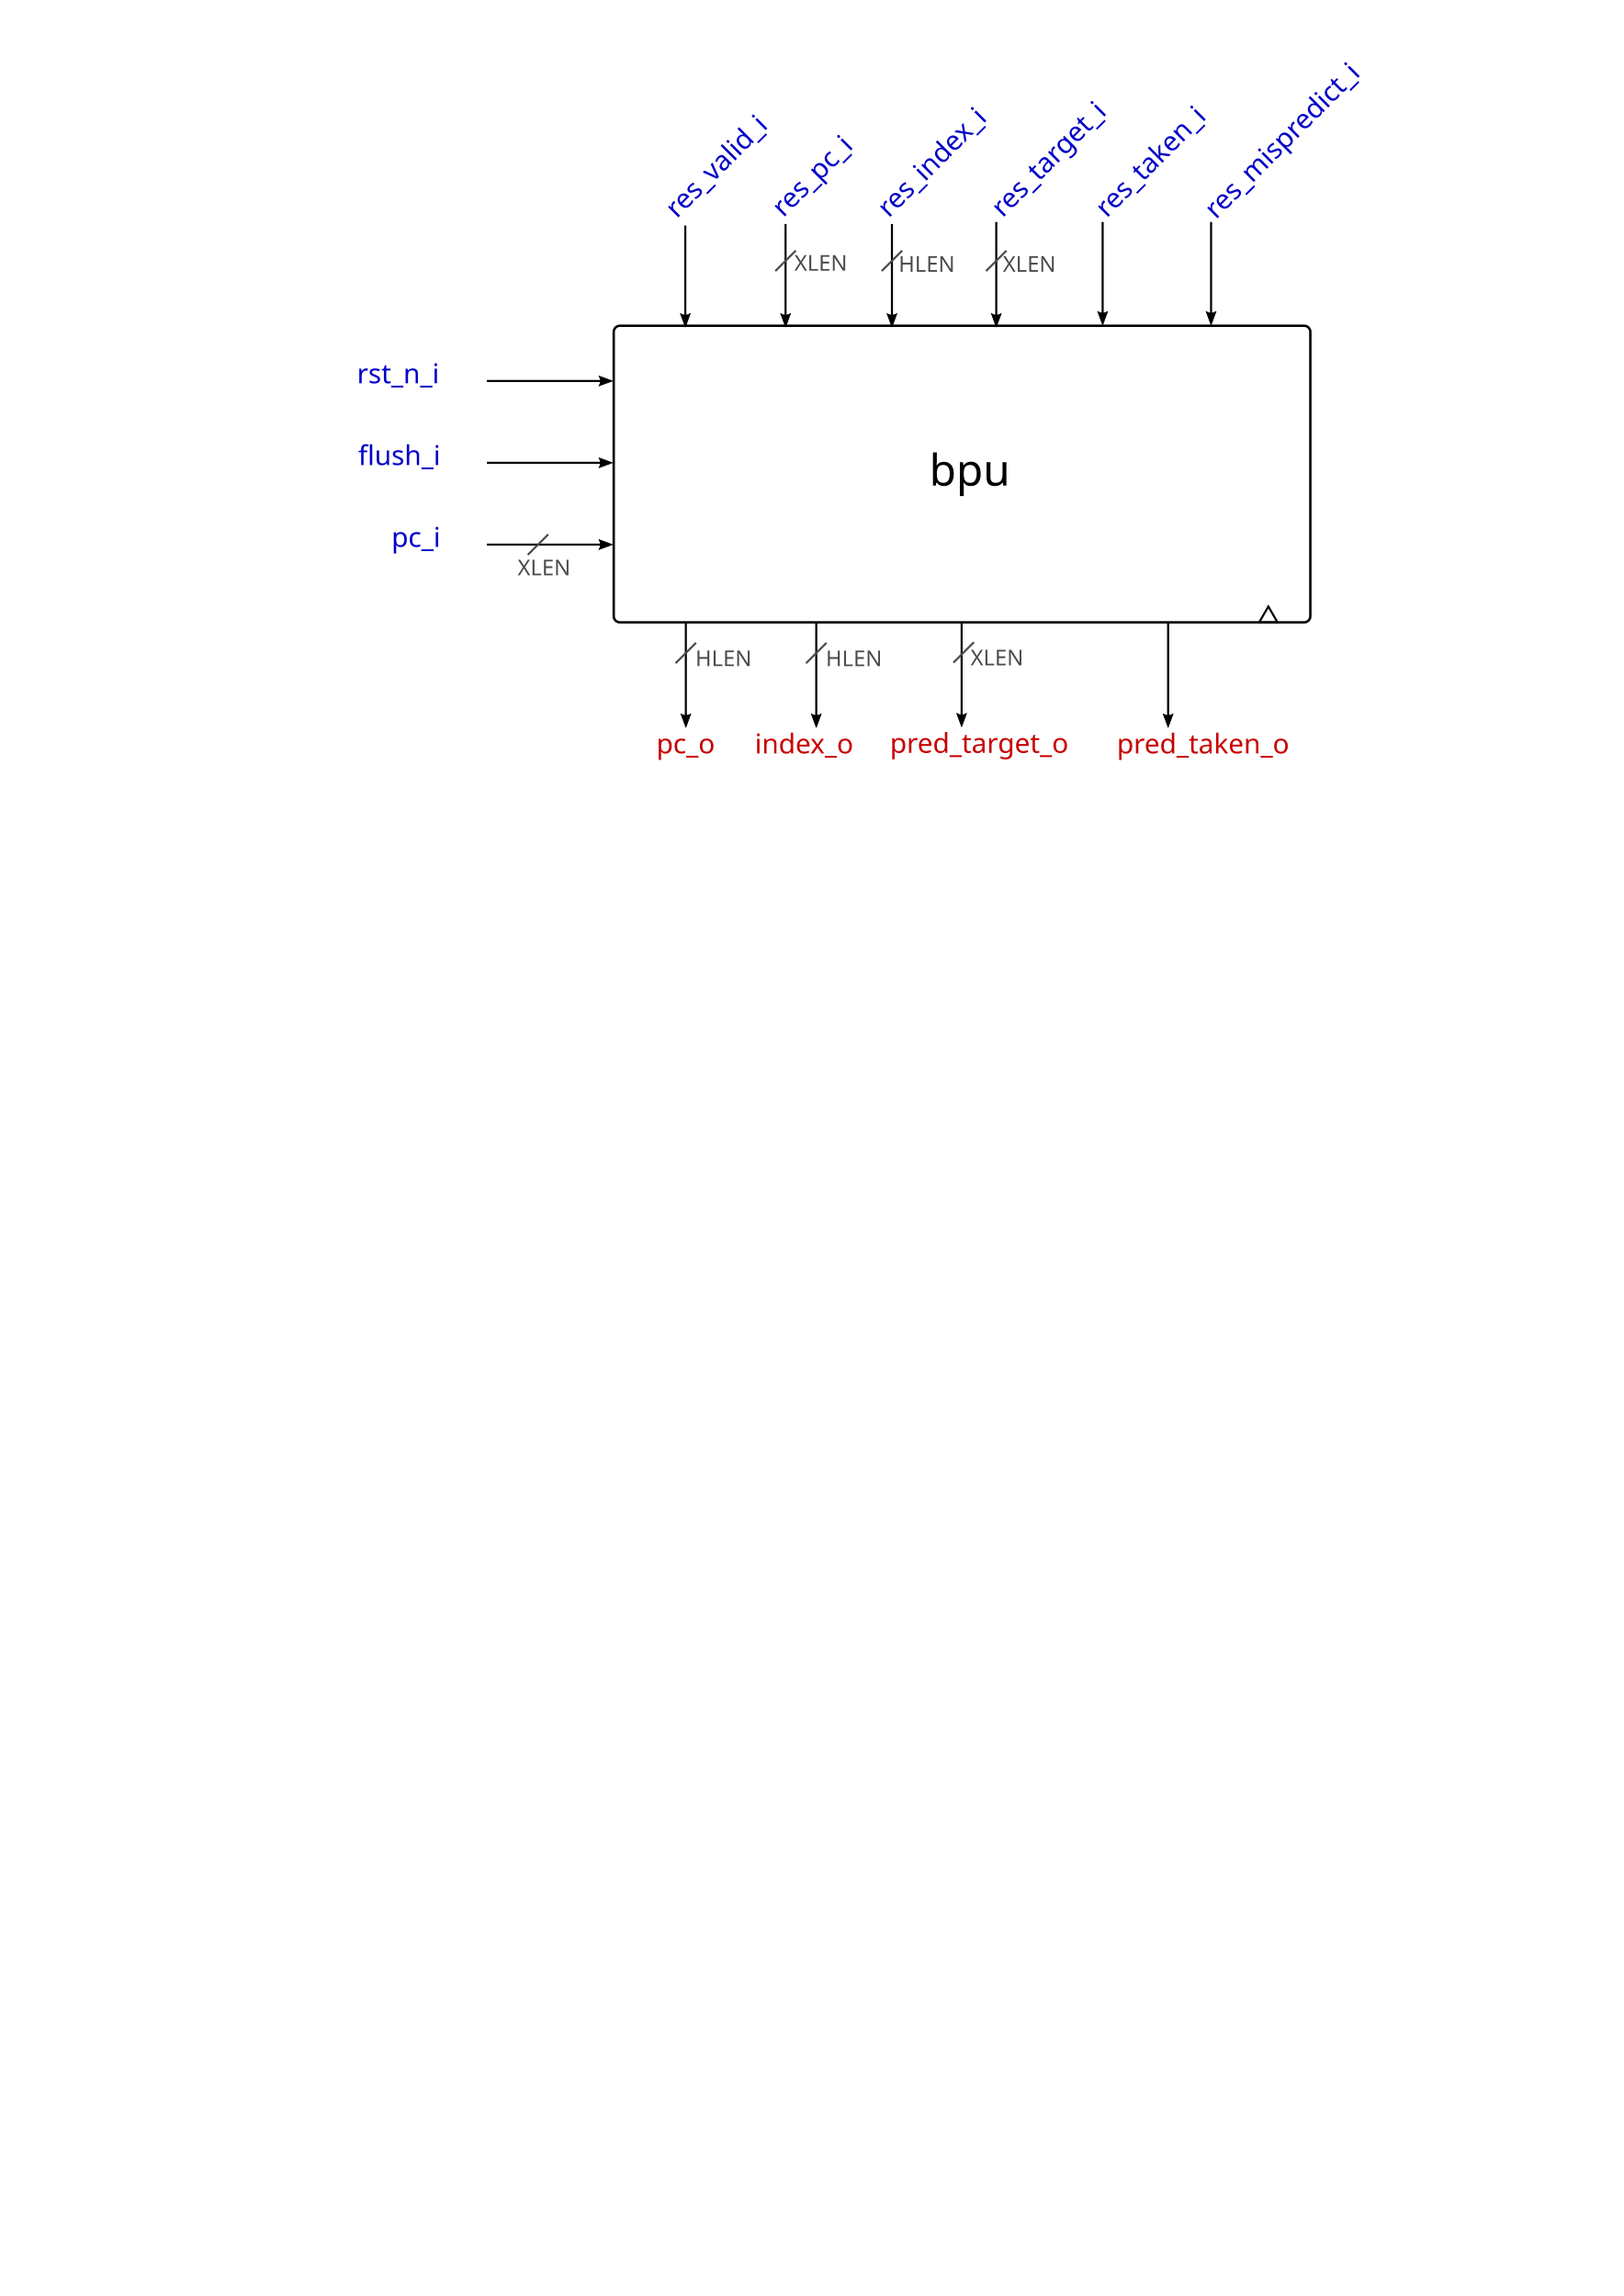
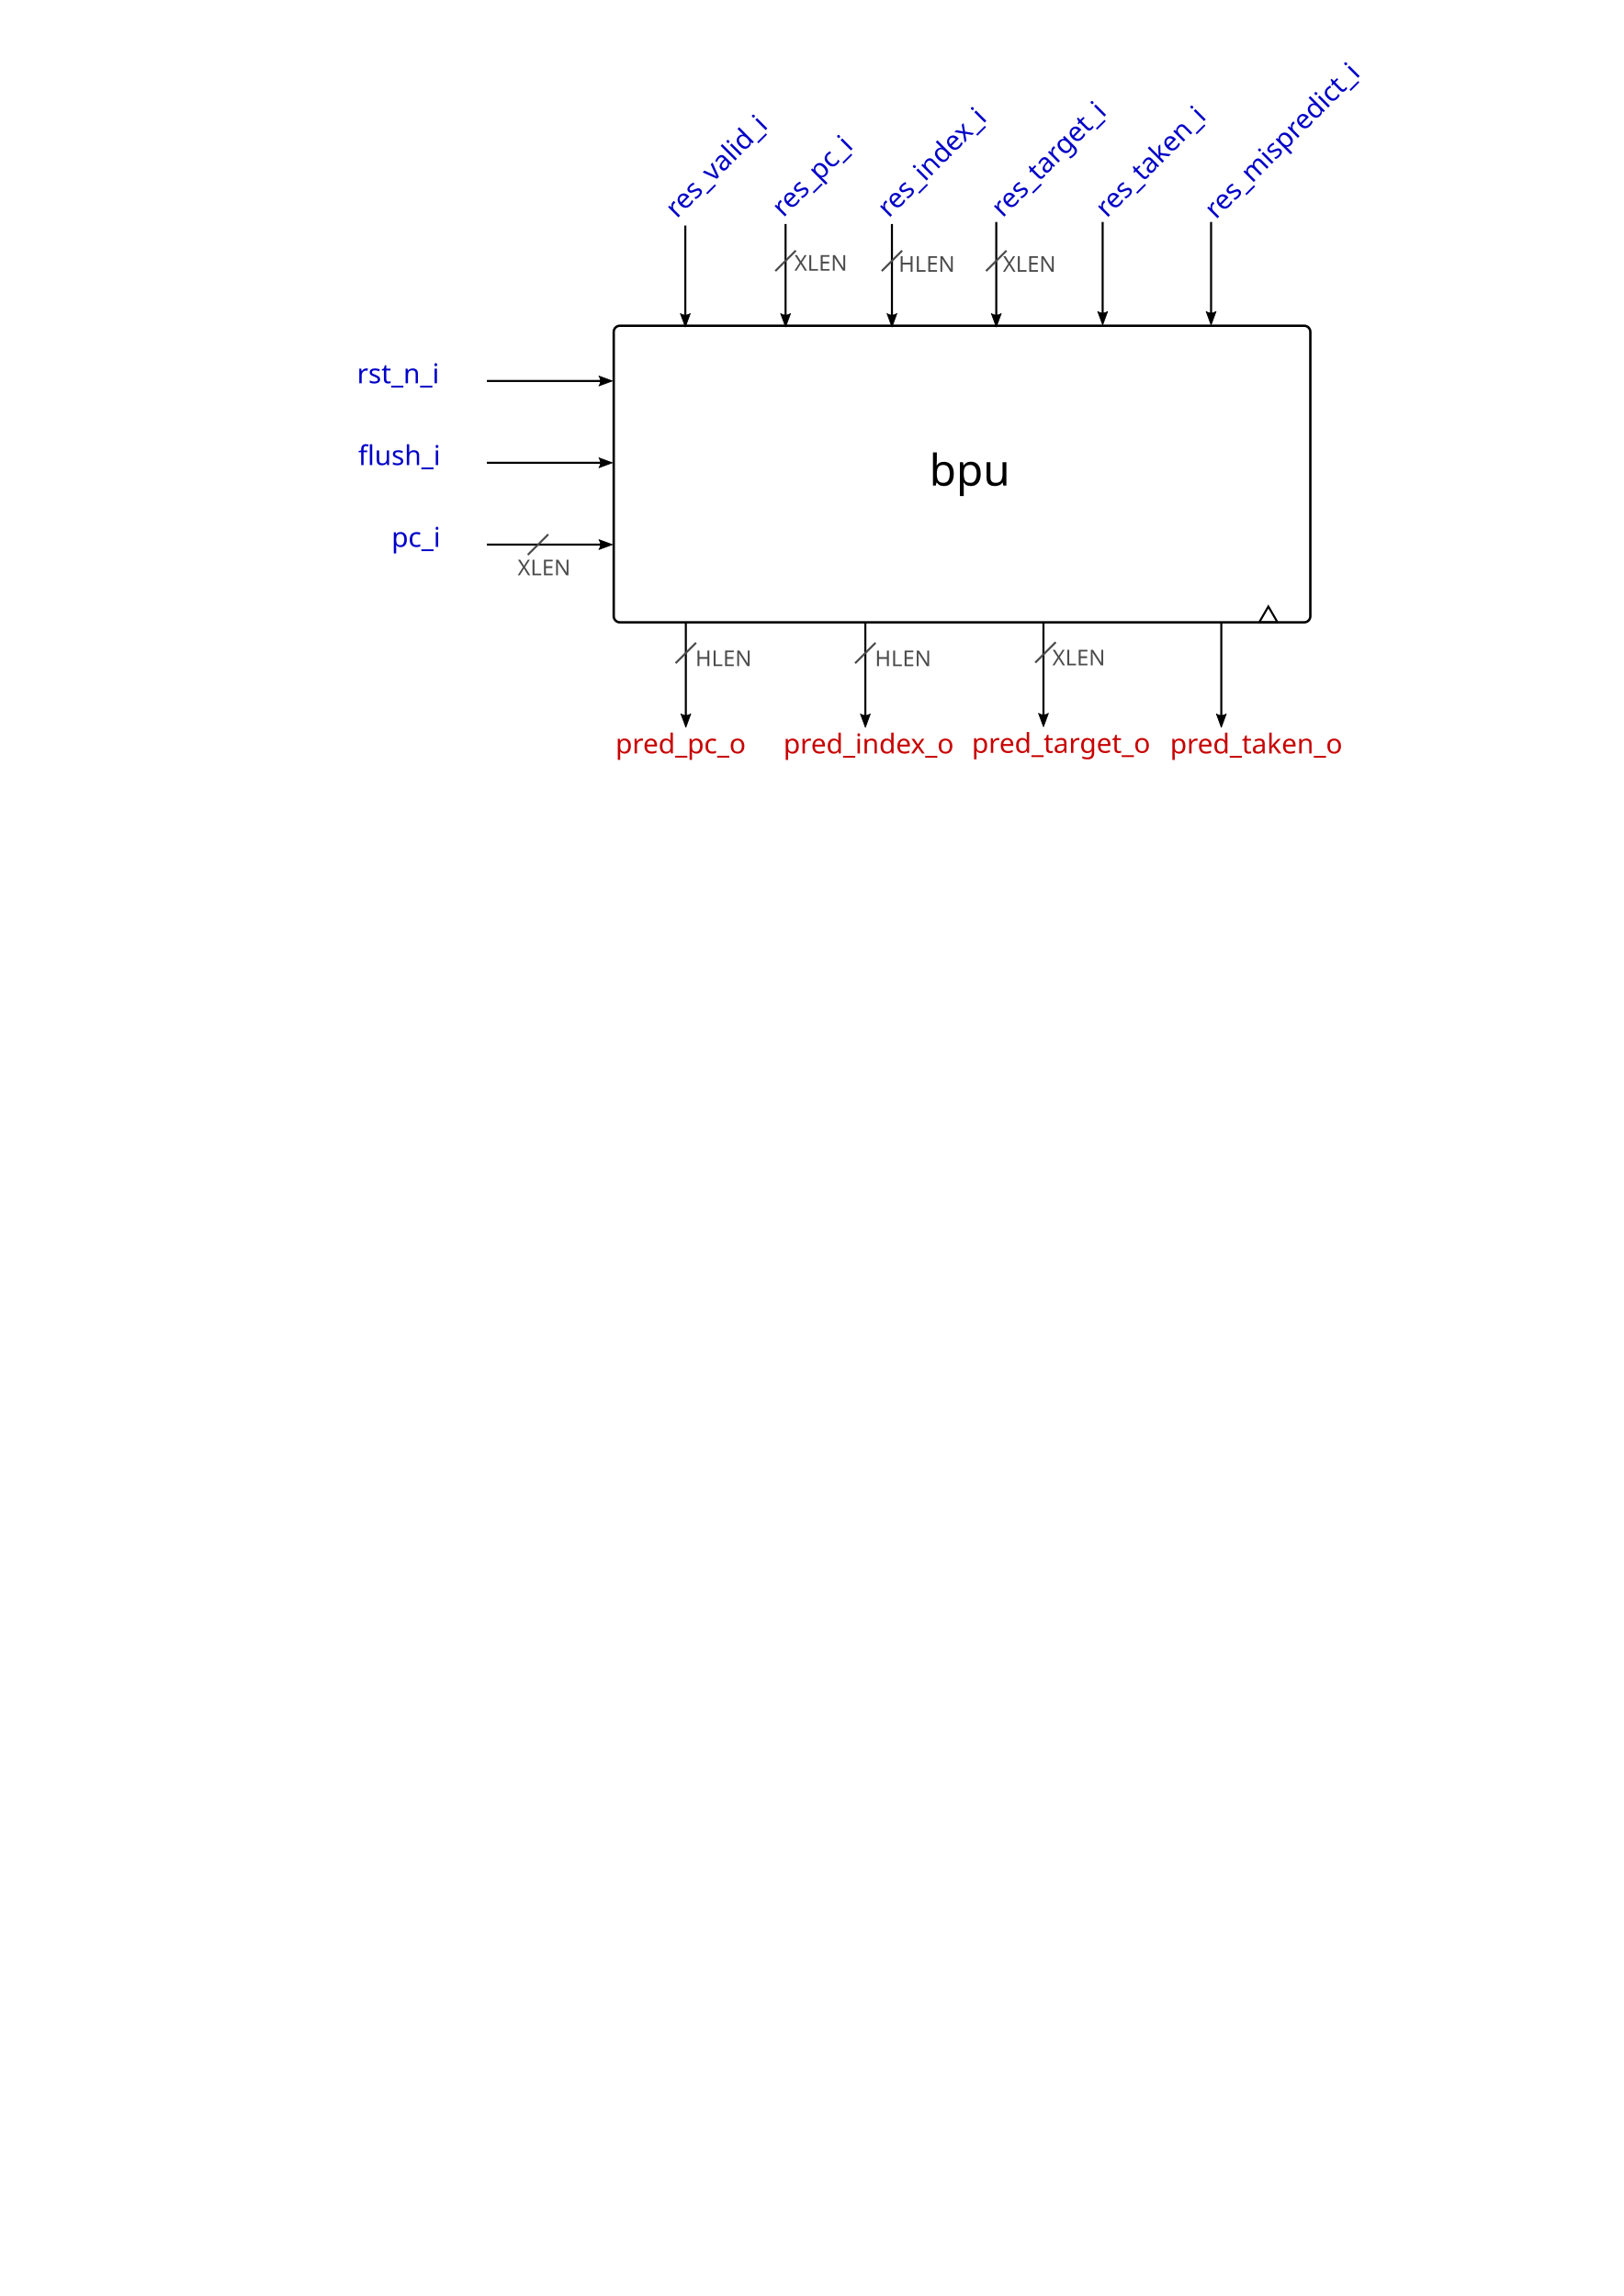
<svg xmlns="http://www.w3.org/2000/svg" width="210mm" height="297mm" viewBox="0 0 210 297" version="1.1" id="svg51211">
  <defs id="defs51205">
    <marker orient="auto" refY="0" refX="0" id="marker3579-3-6" style="overflow:visible">
      <path id="path3577-6-1" style="fill:#000000;fill-opacity:1;fill-rule:evenodd;stroke:#000000;stroke-width:0.625;stroke-linejoin:round;stroke-opacity:1" d="M 8.719,4.034 -2.207,0.016 8.719,-4.002 c -1.745,2.372 -1.735,5.617 -6e-7,8.035 z" transform="scale(-0.6)" />
    </marker>
    <marker orient="auto" refY="0" refX="0" id="marker3579-1-8" style="overflow:visible">
      <path id="path3577-2-7" style="fill:#000000;fill-opacity:1;fill-rule:evenodd;stroke:#000000;stroke-width:0.625;stroke-linejoin:round;stroke-opacity:1" d="M 8.719,4.034 -2.207,0.016 8.719,-4.002 c -1.745,2.372 -1.735,5.617 -6e-7,8.035 z" transform="scale(-0.6)" />
    </marker>
    <marker orient="auto" refY="0" refX="0" id="marker3579-3" style="overflow:visible">
      <path id="path3577-6" style="fill:#000000;fill-opacity:1;fill-rule:evenodd;stroke:#000000;stroke-width:0.625;stroke-linejoin:round;stroke-opacity:1" d="M 8.719,4.034 -2.207,0.016 8.719,-4.002 c -1.745,2.372 -1.735,5.617 -6e-7,8.035 z" transform="scale(-0.6)" />
    </marker>
    <marker orient="auto" refY="0" refX="0" id="marker3579-1" style="overflow:visible">
      <path id="path3577-2" style="fill:#000000;fill-opacity:1;fill-rule:evenodd;stroke:#000000;stroke-width:0.625;stroke-linejoin:round;stroke-opacity:1" d="M 8.719,4.034 -2.207,0.016 8.719,-4.002 c -1.745,2.372 -1.735,5.617 -6e-7,8.035 z" transform="scale(-0.6)" />
    </marker>
    <marker orient="auto" refY="0" refX="0" id="marker3579" style="overflow:visible">
      <path id="path3577" style="fill:#000000;fill-opacity:1;fill-rule:evenodd;stroke:#000000;stroke-width:0.625;stroke-linejoin:round;stroke-opacity:1" d="M 8.719,4.034 -2.207,0.016 8.719,-4.002 c -1.745,2.372 -1.735,5.617 -6e-7,8.035 z" transform="scale(-0.6)" />
    </marker>
    <marker style="overflow:visible" id="marker3503" refX="0" refY="0" orient="auto">
      <path transform="scale(-0.6)" d="M 8.719,4.034 -2.207,0.016 8.719,-4.002 c -1.745,2.372 -1.735,5.617 -6e-7,8.035 z" style="fill:#000000;fill-opacity:1;fill-rule:evenodd;stroke:#000000;stroke-width:0.625;stroke-linejoin:round;stroke-opacity:1" id="path3501" />
    </marker>
    <marker style="overflow:visible" id="marker3469" refX="0" refY="0" orient="auto">
      <path transform="scale(-0.6)" d="M 8.719,4.034 -2.207,0.016 8.719,-4.002 c -1.745,2.372 -1.735,5.617 -6e-7,8.035 z" style="fill:#000000;fill-opacity:1;fill-rule:evenodd;stroke:#000000;stroke-width:0.625;stroke-linejoin:round;stroke-opacity:1" id="path3467" />
    </marker>
    <marker orient="auto" refY="0" refX="0" id="Arrow2Mend" style="overflow:visible">
      <path id="path937" style="fill:#000000;fill-opacity:1;fill-rule:evenodd;stroke:#000000;stroke-width:0.625;stroke-linejoin:round;stroke-opacity:1" d="M 8.719,4.034 -2.207,0.016 8.719,-4.002 c -1.745,2.372 -1.735,5.617 -6e-7,8.035 z" transform="scale(-0.6)" />
    </marker>
    <marker orient="auto" refY="0" refX="0" id="marker3579-8" style="overflow:visible">
      <path id="path3577-5" style="fill:#000000;fill-opacity:1;fill-rule:evenodd;stroke:#000000;stroke-width:0.625;stroke-linejoin:round;stroke-opacity:1" d="M 8.719,4.034 -2.207,0.016 8.719,-4.002 c -1.745,2.372 -1.735,5.617 -6e-7,8.035 z" transform="scale(-0.6)" />
    </marker>
    <marker orient="auto" refY="0" refX="0" id="marker3579-3-5" style="overflow:visible">
      <path id="path3577-6-3" style="fill:#000000;fill-opacity:1;fill-rule:evenodd;stroke:#000000;stroke-width:0.625;stroke-linejoin:round;stroke-opacity:1" d="M 8.719,4.034 -2.207,0.016 8.719,-4.002 c -1.745,2.372 -1.735,5.617 -6e-7,8.035 z" transform="scale(-0.6)" />
    </marker>
    <marker orient="auto" refY="0" refX="0" id="marker3579-3-8" style="overflow:visible">
      <path id="path3577-6-9" style="fill:#000000;fill-opacity:1;fill-rule:evenodd;stroke:#000000;stroke-width:0.625;stroke-linejoin:round;stroke-opacity:1" d="M 8.719,4.034 -2.207,0.016 8.719,-4.002 c -1.745,2.372 -1.735,5.617 -6e-7,8.035 z" transform="scale(-0.6)" />
    </marker>
    <marker orient="auto" refY="0" refX="0" id="marker3579-1-8-3" style="overflow:visible">
      <path id="path3577-2-7-3" style="fill:#000000;fill-opacity:1;fill-rule:evenodd;stroke:#000000;stroke-width:0.625;stroke-linejoin:round;stroke-opacity:1" d="M 8.719,4.034 -2.207,0.016 8.719,-4.002 c -1.745,2.372 -1.735,5.617 -6e-7,8.035 z" transform="scale(-0.6)" />
    </marker>
    <marker orient="auto" refY="0" refX="0" id="marker3579-3-6-8" style="overflow:visible">
      <path id="path3577-6-1-9" style="fill:#000000;fill-opacity:1;fill-rule:evenodd;stroke:#000000;stroke-width:0.625;stroke-linejoin:round;stroke-opacity:1" d="M 8.719,4.034 -2.207,0.016 8.719,-4.002 c -1.745,2.372 -1.735,5.617 -6e-7,8.035 z" transform="scale(-0.6)" />
    </marker>
  </defs>
  <g id="layer1">
    <rect rx="0.796" ry="0.794" style="fill:none;fill-opacity:1;stroke:#000000;stroke-width:0.313;stroke-opacity:1" y="42.138" x="79.375" height="38.365" width="90.096" id="rect3715" />
    <text id="text4524" y="62.888" x="120.031" style="font-style:normal;font-variant:normal;font-weight:normal;font-stretch:normal;font-size:5.651px;line-height:1.25;font-family:'Ubuntu Mono';-inkscape-font-specification:'Ubuntu Mono';letter-spacing:0px;word-spacing:0px;fill:#000000;fill-opacity:1;stroke:none;stroke-width:0.265" xml:space="preserve" transform="scale(1.001237,0.9987643)">
      <tspan style="font-size:5.651px;stroke-width:0.265" y="62.888" x="120.031" id="tspan4522">bpu</tspan>
    </text>
    <path style="fill:none;fill-opacity:1;stroke:#000000;stroke-width:0.265;stroke-opacity:1" id="path4697" d="m 94.985,60.198 -2.365,0 1.183,-2.048 z" transform="matrix(1.002476,0,0,1,70.00649,20.30446)" />
    <path style="fill:none;stroke:#000000;stroke-width:0.265;stroke-linecap:butt;stroke-linejoin:miter;stroke-miterlimit:4;stroke-dasharray:none;stroke-opacity:1;marker-end:url(#Arrow2Mend)" d="M 62.971,59.865 H 78.846" id="path2840-3" />
    <text xml:space="preserve" style="font-style:normal;font-variant:normal;font-weight:normal;font-stretch:normal;font-size:3.528px;line-height:1.25;font-family:'Ubuntu Mono';-inkscape-font-specification:'Ubuntu Mono';text-align:end;letter-spacing:0px;word-spacing:0px;text-anchor:end;fill:#0000c8;fill-opacity:1;stroke:none;stroke-width:0.265;" x="61.556" y="60.159" id="text2844-6">
      <tspan id="tspan2842-7" x="61.556" y="60.159" style="font-size:3.528px;text-align:end;text-anchor:end;stroke-width:0.265;fill:#0000c8;fill-opacity:1;">flush_i</tspan>
    </text>
    <path style="fill:none;stroke:#000000;stroke-width:0.265;stroke-linecap:butt;stroke-linejoin:miter;stroke-miterlimit:4;stroke-dasharray:none;stroke-opacity:1;marker-end:url(#marker3469)" d="M 62.971,49.282 H 78.846" id="path2840-3-5" />
    <text xml:space="preserve" style="font-style:normal;font-variant:normal;font-weight:normal;font-stretch:normal;font-size:3.528px;line-height:1.25;font-family:'Ubuntu Mono';-inkscape-font-specification:'Ubuntu Mono';text-align:end;letter-spacing:0px;word-spacing:0px;text-anchor:end;fill:#0000c8;fill-opacity:1;stroke:none;stroke-width:0.265;" x="61.401" y="49.576" id="text2844-6-3">
      <tspan id="tspan2842-7-5" x="61.401" y="49.576" style="font-size:3.528px;text-align:end;text-anchor:end;stroke-width:0.265;fill:#0000c8;fill-opacity:1;">rst_n_i</tspan>
    </text>
    <path style="fill:none;stroke:#000000;stroke-width:0.265;stroke-linecap:butt;stroke-linejoin:miter;stroke-miterlimit:4;stroke-dasharray:none;stroke-opacity:1;marker-end:url(#marker3503)" d="M 62.971,70.448 H 78.846" id="path2840-3-6" />
    <text xml:space="preserve" style="font-style:normal;font-variant:normal;font-weight:normal;font-stretch:normal;font-size:3.528px;line-height:1.25;font-family:'Ubuntu Mono';-inkscape-font-specification:'Ubuntu Mono';text-align:end;letter-spacing:0px;word-spacing:0px;text-anchor:end;fill:#0000c8;fill-opacity:1;stroke:none;stroke-width:0.265;" x="61.556" y="70.742" id="text2844-6-2">
      <tspan id="tspan2842-7-9" x="61.556" y="70.742" style="font-size:3.528px;text-align:end;text-anchor:end;stroke-width:0.265;fill:#0000c8;fill-opacity:1;">pc_i</tspan>
    </text>
    <path style="fill:none;stroke:#000000;stroke-width:0.265px;stroke-linecap:butt;stroke-linejoin:miter;stroke-opacity:1;marker-end:url(#marker3579)" d="M 88.635,29.173 V 41.942" id="path3565" />
    <text xml:space="preserve" style="font-style:normal;font-variant:normal;font-weight:normal;font-stretch:normal;font-size:3.528px;line-height:1.25;font-family:'Ubuntu Mono';-inkscape-font-specification:'Ubuntu Mono';letter-spacing:0px;word-spacing:0px;fill:#0000c8;fill-opacity:1;stroke:none;stroke-width:0.265;" x="41.865" y="81.918" id="text3569" transform="rotate(-45)">
      <tspan id="tspan3567" x="41.865" y="81.918" style="stroke-width:0.265;fill:#0000c8;fill-opacity:1;">res_valid_i</tspan>
    </text>
    <path style="fill:none;stroke:#000000;stroke-width:0.265px;stroke-linecap:butt;stroke-linejoin:miter;stroke-opacity:1;marker-end:url(#marker3579-1)" d="M 115.358,28.977 V 41.942" id="path3565-7" />
    <text xml:space="preserve" style="font-style:normal;font-variant:normal;font-weight:normal;font-stretch:normal;font-size:3.528px;line-height:1.25;font-family:'Ubuntu Mono';-inkscape-font-specification:'Ubuntu Mono';letter-spacing:0px;word-spacing:0px;fill:#0000c8;fill-opacity:1;stroke:none;stroke-width:0.265;" x="61.295" y="101.259" id="text3569-0" transform="rotate(-45)">
      <tspan id="tspan3567-9" x="61.295" y="101.259" style="stroke-width:0.265;fill:#0000c8;fill-opacity:1;">res_index_i</tspan>
    </text>
    <path style="fill:none;stroke:#000000;stroke-width:0.265px;stroke-linecap:butt;stroke-linejoin:miter;stroke-opacity:1;marker-end:url(#marker3579-3)" d="M 142.61,28.712 V 41.677" id="path3565-0" />
    <text xml:space="preserve" style="font-style:normal;font-variant:normal;font-weight:normal;font-stretch:normal;font-size:3.528px;line-height:1.25;font-family:'Ubuntu Mono';-inkscape-font-specification:'Ubuntu Mono';letter-spacing:0px;word-spacing:0px;fill:#0000c8;fill-opacity:1;stroke:none;stroke-width:0.265;" x="81.232" y="121.199" id="text3569-6" transform="rotate(-45)">
      <tspan id="tspan3567-2" x="81.232" y="121.199" style="stroke-width:0.265;fill:#0000c8;fill-opacity:1;">res_taken_i</tspan>
    </text>
-     <path style="fill:none;stroke:#000000;stroke-width:0.265px;stroke-linecap:butt;stroke-linejoin:miter;stroke-opacity:1;marker-end:url(#marker3579-1-8)" d="M 105.569,80.502 V 93.732" id="path3565-7-5" />
-     <text xml:space="preserve" style="font-style:normal;font-variant:normal;font-weight:normal;font-stretch:normal;font-size:3.528px;line-height:1.25;font-family:'Ubuntu Mono';-inkscape-font-specification:'Ubuntu Mono';letter-spacing:0px;word-spacing:0px;fill:#c80000;fill-opacity:1;stroke:none;stroke-width:0.265;" x="97.62" y="97.46" id="text3569-0-9">
-       <tspan id="tspan3567-9-2" x="97.62" y="97.46" style="stroke-width:0.265;fill:#c80000;fill-opacity:1;">index_o</tspan>
+     <path style="fill:none;stroke:#000000;stroke-width:0.265px;stroke-linecap:butt;stroke-linejoin:miter;stroke-opacity:1;marker-end:url(#marker3579-1-8)" d="M 111.919,80.502 V 93.732" id="path3565-7-5" />
+     <text xml:space="preserve" style="font-style:normal;font-variant:normal;font-weight:normal;font-stretch:normal;font-size:3.528px;line-height:1.25;font-family:'Ubuntu Mono';-inkscape-font-specification:'Ubuntu Mono';letter-spacing:0px;word-spacing:0px;fill:#c80000;fill-opacity:1;stroke:none;stroke-width:0.265" x="101.324" y="97.46" id="text3569-0-9">
+       <tspan id="tspan3567-9-2" x="101.324" y="97.46" style="fill:#c80000;fill-opacity:1;stroke-width:0.265">pred_index_o</tspan>
    </text>
-     <path style="fill:none;stroke:#000000;stroke-width:0.265px;stroke-linecap:butt;stroke-linejoin:miter;stroke-opacity:1;marker-end:url(#marker3579-3-6)" d="M 151.077,80.502 V 93.732" id="path3565-0-2" />
-     <text xml:space="preserve" style="font-style:normal;font-variant:normal;font-weight:normal;font-stretch:normal;font-size:3.528px;line-height:1.25;font-family:'Ubuntu Mono';-inkscape-font-specification:'Ubuntu Mono';letter-spacing:0px;word-spacing:0px;fill:#c80000;fill-opacity:1;stroke:none;stroke-width:0.265;" x="144.451" y="97.46" id="text3569-6-8">
-       <tspan id="tspan3567-2-9" x="144.451" y="97.46" style="stroke-width:0.265;fill:#c80000;fill-opacity:1;">pred_taken_o</tspan>
+     <path style="fill:none;stroke:#000000;stroke-width:0.265px;stroke-linecap:butt;stroke-linejoin:miter;stroke-opacity:1;marker-end:url(#marker3579-3-6)" d="M 157.956,80.502 V 93.732" id="path3565-0-2" />
+     <text xml:space="preserve" style="font-style:normal;font-variant:normal;font-weight:normal;font-stretch:normal;font-size:3.528px;line-height:1.25;font-family:'Ubuntu Mono';-inkscape-font-specification:'Ubuntu Mono';letter-spacing:0px;word-spacing:0px;fill:#c80000;fill-opacity:1;stroke:none;stroke-width:0.265" x="151.33" y="97.46" id="text3569-6-8">
+       <tspan id="tspan3567-2-9" x="151.33" y="97.46" style="fill:#c80000;fill-opacity:1;stroke-width:0.265">pred_taken_o</tspan>
    </text>
    <path style="fill:none;stroke:#4b4b4b;stroke-width:0.265px;stroke-linecap:butt;stroke-linejoin:miter;stroke-opacity:1" d="m 68.262,71.771 2.646,-2.646" id="path5483" />
    <path style="fill:none;stroke:#4b4b4b;stroke-width:0.265px;stroke-linecap:butt;stroke-linejoin:miter;stroke-opacity:1" d="m 114.035,35.062 2.646,-2.646" id="path5483-7" />
-     <path style="fill:none;stroke:#4b4b4b;stroke-width:0.265px;stroke-linecap:butt;stroke-linejoin:miter;stroke-opacity:1" d="m 104.246,85.794 2.646,-2.646" id="path5483-3" />
+     <path style="fill:none;stroke:#4b4b4b;stroke-width:0.265px;stroke-linecap:butt;stroke-linejoin:miter;stroke-opacity:1" d="m 110.596,85.794 2.646,-2.646" id="path5483-3" />
    <text xml:space="preserve" style="font-style:normal;font-variant:normal;font-weight:normal;font-stretch:normal;font-size:2.822px;line-height:1.25;font-family:'Ubuntu Mono';-inkscape-font-specification:'Ubuntu Mono';letter-spacing:0px;word-spacing:0px;fill:#4b4b4b;fill-opacity:1;stroke:none;stroke-width:0.265;" x="66.94" y="74.417" id="text5508">
      <tspan id="tspan5506" x="66.94" y="74.417" style="stroke-width:0.265;fill:#4b4b4b;fill-opacity:1;">XLEN</tspan>
    </text>
    <text xml:space="preserve" style="font-style:normal;font-variant:normal;font-weight:normal;font-stretch:normal;font-size:2.822px;line-height:1.25;font-family:'Ubuntu Mono';-inkscape-font-specification:'Ubuntu Mono';letter-spacing:0px;word-spacing:0px;fill:#4b4b4b;fill-opacity:1;stroke:none;stroke-width:0.265;" x="116.209" y="35.157" id="text5512">
      <tspan id="tspan5510" x="116.209" y="35.157" style="stroke-width:0.265;fill:#4b4b4b;fill-opacity:1;">HLEN</tspan>
    </text>
-     <text xml:space="preserve" style="font-style:normal;font-variant:normal;font-weight:normal;font-stretch:normal;font-size:2.822px;line-height:1.25;font-family:'Ubuntu Mono';-inkscape-font-specification:'Ubuntu Mono';letter-spacing:0px;word-spacing:0px;fill:#4b4b4b;fill-opacity:1;stroke:none;stroke-width:0.265;" x="106.797" y="86.172" id="text5512-6">
-       <tspan id="tspan5510-1" x="106.797" y="86.172" style="stroke-width:0.265;fill:#4b4b4b;fill-opacity:1;">HLEN</tspan>
+     <text xml:space="preserve" style="font-style:normal;font-variant:normal;font-weight:normal;font-stretch:normal;font-size:2.822px;line-height:1.25;font-family:'Ubuntu Mono';-inkscape-font-specification:'Ubuntu Mono';letter-spacing:0px;word-spacing:0px;fill:#4b4b4b;fill-opacity:1;stroke:none;stroke-width:0.265" x="113.147" y="86.172" id="text5512-6">
+       <tspan id="tspan5510-1" x="113.147" y="86.172" style="fill:#4b4b4b;fill-opacity:1;stroke-width:0.265">HLEN</tspan>
    </text>
    <path style="fill:none;stroke:#000000;stroke-width:0.265px;stroke-linecap:butt;stroke-linejoin:miter;stroke-opacity:1;marker-end:url(#marker3579-8)" d="M 101.6,28.977 V 41.942" id="path3565-74" />
    <text xml:space="preserve" style="font-style:normal;font-variant:normal;font-weight:normal;font-stretch:normal;font-size:3.528px;line-height:1.25;font-family:'Ubuntu Mono';-inkscape-font-specification:'Ubuntu Mono';letter-spacing:0px;word-spacing:0px;fill:#0000c8;fill-opacity:1;stroke:none;stroke-width:0.265;" x="51.696" y="91.582" id="text3569-1" transform="rotate(-45)">
      <tspan id="tspan3567-8" x="51.696" y="91.582" style="stroke-width:0.265;fill:#0000c8;fill-opacity:1;">res_pc_i</tspan>
    </text>
    <flowRoot xml:space="preserve" id="flowRoot54558" style="fill:black;fill-opacity:1;stroke:none;font-family:'Ubuntu Mono';font-style:normal;font-weight:normal;font-size:21.333px;line-height:1.25;letter-spacing:0px;word-spacing:0px;-inkscape-font-specification:'Ubuntu Mono';font-stretch:normal;font-variant:normal">
      <flowRegion id="flowRegion54560">
        <rect id="rect54562" width="100" height="85" x="400" y="22.52" />
      </flowRegion>
      <flowPara id="flowPara54564" />
    </flowRoot>
    <path style="fill:none;stroke:#4b4b4b;stroke-width:0.265px;stroke-linecap:butt;stroke-linejoin:miter;stroke-opacity:1" d="m 100.277,35.062 2.646,-2.646" id="path5483-5" />
    <text xml:space="preserve" style="font-style:normal;font-variant:normal;font-weight:normal;font-stretch:normal;font-size:2.822px;line-height:1.25;font-family:'Ubuntu Mono';-inkscape-font-specification:'Ubuntu Mono';letter-spacing:0px;word-spacing:0px;fill:#4b4b4b;fill-opacity:1;stroke:none;stroke-width:0.265;" x="102.734" y="35.015" id="text5508-9">
      <tspan id="tspan5506-7" x="102.734" y="35.015" style="stroke-width:0.265;fill:#4b4b4b;fill-opacity:1;">XLEN</tspan>
    </text>
    <path style="fill:none;stroke:#000000;stroke-width:0.265px;stroke-linecap:butt;stroke-linejoin:miter;stroke-opacity:1;marker-end:url(#marker3579-3-5)" d="M 128.852,28.713 V 41.942" id="path3565-0-8" />
    <text xml:space="preserve" style="font-style:normal;font-variant:normal;font-weight:normal;font-stretch:normal;font-size:3.528px;line-height:1.25;font-family:'Ubuntu Mono';-inkscape-font-specification:'Ubuntu Mono';letter-spacing:0px;word-spacing:0px;fill:#0000c8;fill-opacity:1;stroke:none;stroke-width:0.265;" x="71.732" y="111.656" id="text3569-6-83" transform="rotate(-45)">
      <tspan id="tspan3567-2-1" x="71.732" y="111.656" style="stroke-width:0.265;fill:#0000c8;fill-opacity:1;">res_target_i</tspan>
    </text>
    <path style="fill:none;stroke:#4b4b4b;stroke-width:0.265px;stroke-linecap:butt;stroke-linejoin:miter;stroke-opacity:1" d="m 127.529,35.062 2.646,-2.646" id="path5483-7-4" />
    <text xml:space="preserve" style="font-style:normal;font-variant:normal;font-weight:normal;font-stretch:normal;font-size:2.822px;line-height:1.25;font-family:'Ubuntu Mono';-inkscape-font-specification:'Ubuntu Mono';letter-spacing:0px;word-spacing:0px;fill:#4b4b4b;fill-opacity:1;stroke:none;stroke-width:0.265;" x="129.702" y="35.157" id="text5512-9">
      <tspan id="tspan5510-5" x="129.702" y="35.157" style="stroke-width:0.265;fill:#4b4b4b;fill-opacity:1;">XLEN</tspan>
    </text>
    <path style="fill:none;stroke:#000000;stroke-width:0.265px;stroke-linecap:butt;stroke-linejoin:miter;stroke-opacity:1;marker-end:url(#marker3579-3-8)" d="M 156.633,28.712 V 41.677" id="path3565-0-6" />
    <text xml:space="preserve" style="font-style:normal;font-variant:normal;font-weight:normal;font-stretch:normal;font-size:3.528px;line-height:1.25;font-family:'Ubuntu Mono';-inkscape-font-specification:'Ubuntu Mono';letter-spacing:0px;word-spacing:0px;fill:#0000c8;fill-opacity:1;stroke:none;stroke-width:0.265;" x="91.084" y="131.304" id="text3569-6-4" transform="rotate(-45)">
      <tspan x="91.084" y="131.304" style="stroke-width:0.265;fill:#0000c8;fill-opacity:1;" id="tspan56568">res_mispredict_i</tspan>
    </text>
    <path style="fill:none;stroke:#000000;stroke-width:0.265px;stroke-linecap:butt;stroke-linejoin:miter;stroke-opacity:1;marker-end:url(#marker3579-1-8-3)" d="M 88.702,80.496 V 93.725" id="path3565-7-5-8" />
-     <text xml:space="preserve" style="font-style:normal;font-variant:normal;font-weight:normal;font-stretch:normal;font-size:3.528px;line-height:1.25;font-family:'Ubuntu Mono';-inkscape-font-specification:'Ubuntu Mono';letter-spacing:0px;word-spacing:0px;fill:#c80000;fill-opacity:1;stroke:none;stroke-width:0.265;" x="84.896" y="97.453" id="text3569-0-9-6">
-       <tspan id="tspan3567-9-2-0" x="84.896" y="97.453" style="stroke-width:0.265;fill:#c80000;fill-opacity:1;">pc_o</tspan>
+     <text xml:space="preserve" style="font-style:normal;font-variant:normal;font-weight:normal;font-stretch:normal;font-size:3.528px;line-height:1.25;font-family:'Ubuntu Mono';-inkscape-font-specification:'Ubuntu Mono';letter-spacing:0px;word-spacing:0px;fill:#c80000;fill-opacity:1;stroke:none;stroke-width:0.265" x="79.604" y="97.453" id="text3569-0-9-6">
+       <tspan id="tspan3567-9-2-0" x="79.604" y="97.453" style="fill:#c80000;fill-opacity:1;stroke-width:0.265">pred_pc_o</tspan>
    </text>
    <path style="fill:none;stroke:#4b4b4b;stroke-width:0.265px;stroke-linecap:butt;stroke-linejoin:miter;stroke-opacity:1" d="m 87.379,85.788 2.646,-2.646" id="path5483-3-4" />
-     <text xml:space="preserve" style="font-style:normal;font-variant:normal;font-weight:normal;font-stretch:normal;font-size:2.822px;line-height:1.25;font-family:'Ubuntu Mono';-inkscape-font-specification:'Ubuntu Mono';letter-spacing:0px;word-spacing:0px;fill:#4b4b4b;fill-opacity:1;stroke:none;stroke-width:0.265;" x="89.931" y="86.166" id="text5512-6-8">
-       <tspan id="tspan5510-1-8" x="89.931" y="86.166" style="stroke-width:0.265;fill:#4b4b4b;fill-opacity:1;">HLEN</tspan>
+     <text xml:space="preserve" style="font-style:normal;font-variant:normal;font-weight:normal;font-stretch:normal;font-size:2.822px;line-height:1.25;font-family:'Ubuntu Mono';-inkscape-font-specification:'Ubuntu Mono';letter-spacing:0px;word-spacing:0px;fill:#4b4b4b;fill-opacity:1;stroke:none;stroke-width:0.265" x="89.931" y="86.166" id="text5512-6-8">
+       <tspan id="tspan5510-1-8" x="89.931" y="86.166" style="fill:#4b4b4b;fill-opacity:1;stroke-width:0.265">HLEN</tspan>
    </text>
-     <path style="fill:none;stroke:#000000;stroke-width:0.265px;stroke-linecap:butt;stroke-linejoin:miter;stroke-opacity:1;marker-end:url(#marker3579-3-6-8)" d="M 124.371,80.423 V 93.652" id="path3565-0-2-7" />
-     <text xml:space="preserve" style="font-style:normal;font-variant:normal;font-weight:normal;font-stretch:normal;font-size:3.528px;line-height:1.25;font-family:'Ubuntu Mono';-inkscape-font-specification:'Ubuntu Mono';letter-spacing:0px;word-spacing:0px;fill:#c80000;fill-opacity:1;stroke:none;stroke-width:0.265;" x="115.099" y="97.38" id="text3569-6-8-7">
-       <tspan id="tspan3567-2-9-6" x="115.099" y="97.38" style="stroke-width:0.265;fill:#c80000;fill-opacity:1;">pred_target_o</tspan>
+     <path style="fill:none;stroke:#000000;stroke-width:0.265px;stroke-linecap:butt;stroke-linejoin:miter;stroke-opacity:1;marker-end:url(#marker3579-3-6-8)" d="M 134.954,80.423 V 93.652" id="path3565-0-2-7" />
+     <text xml:space="preserve" style="font-style:normal;font-variant:normal;font-weight:normal;font-stretch:normal;font-size:3.528px;line-height:1.25;font-family:'Ubuntu Mono';-inkscape-font-specification:'Ubuntu Mono';letter-spacing:0px;word-spacing:0px;fill:#c80000;fill-opacity:1;stroke:none;stroke-width:0.265" x="125.682" y="97.38" id="text3569-6-8-7">
+       <tspan id="tspan3567-2-9-6" x="125.682" y="97.38" style="fill:#c80000;fill-opacity:1;stroke-width:0.265">pred_target_o</tspan>
    </text>
-     <path style="fill:none;stroke:#4b4b4b;stroke-width:0.265px;stroke-linecap:butt;stroke-linejoin:miter;stroke-opacity:1" d="m 123.313,85.715 2.646,-2.646" id="path5483-7-4-0" />
-     <text xml:space="preserve" style="font-style:normal;font-variant:normal;font-weight:normal;font-stretch:normal;font-size:2.822px;line-height:1.25;font-family:'Ubuntu Mono';-inkscape-font-specification:'Ubuntu Mono';letter-spacing:0px;word-spacing:0px;fill:#4b4b4b;fill-opacity:1;stroke:none;stroke-width:0.265" x="125.519" y="86.071" id="text5512-9-4">
-       <tspan id="tspan5510-5-8" x="125.519" y="86.071" style="fill:#4b4b4b;fill-opacity:1;stroke-width:0.265">XLEN</tspan>
+     <path style="fill:none;stroke:#4b4b4b;stroke-width:0.265px;stroke-linecap:butt;stroke-linejoin:miter;stroke-opacity:1" d="m 133.896,85.715 2.646,-2.646" id="path5483-7-4-0" />
+     <text xml:space="preserve" style="font-style:normal;font-variant:normal;font-weight:normal;font-stretch:normal;font-size:2.822px;line-height:1.25;font-family:'Ubuntu Mono';-inkscape-font-specification:'Ubuntu Mono';letter-spacing:0px;word-spacing:0px;fill:#4b4b4b;fill-opacity:1;stroke:none;stroke-width:0.265" x="136.103" y="86.071" id="text5512-9-4">
+       <tspan id="tspan5510-5-8" x="136.103" y="86.071" style="fill:#4b4b4b;fill-opacity:1;stroke-width:0.265">XLEN</tspan>
    </text>
  </g>
</svg>
